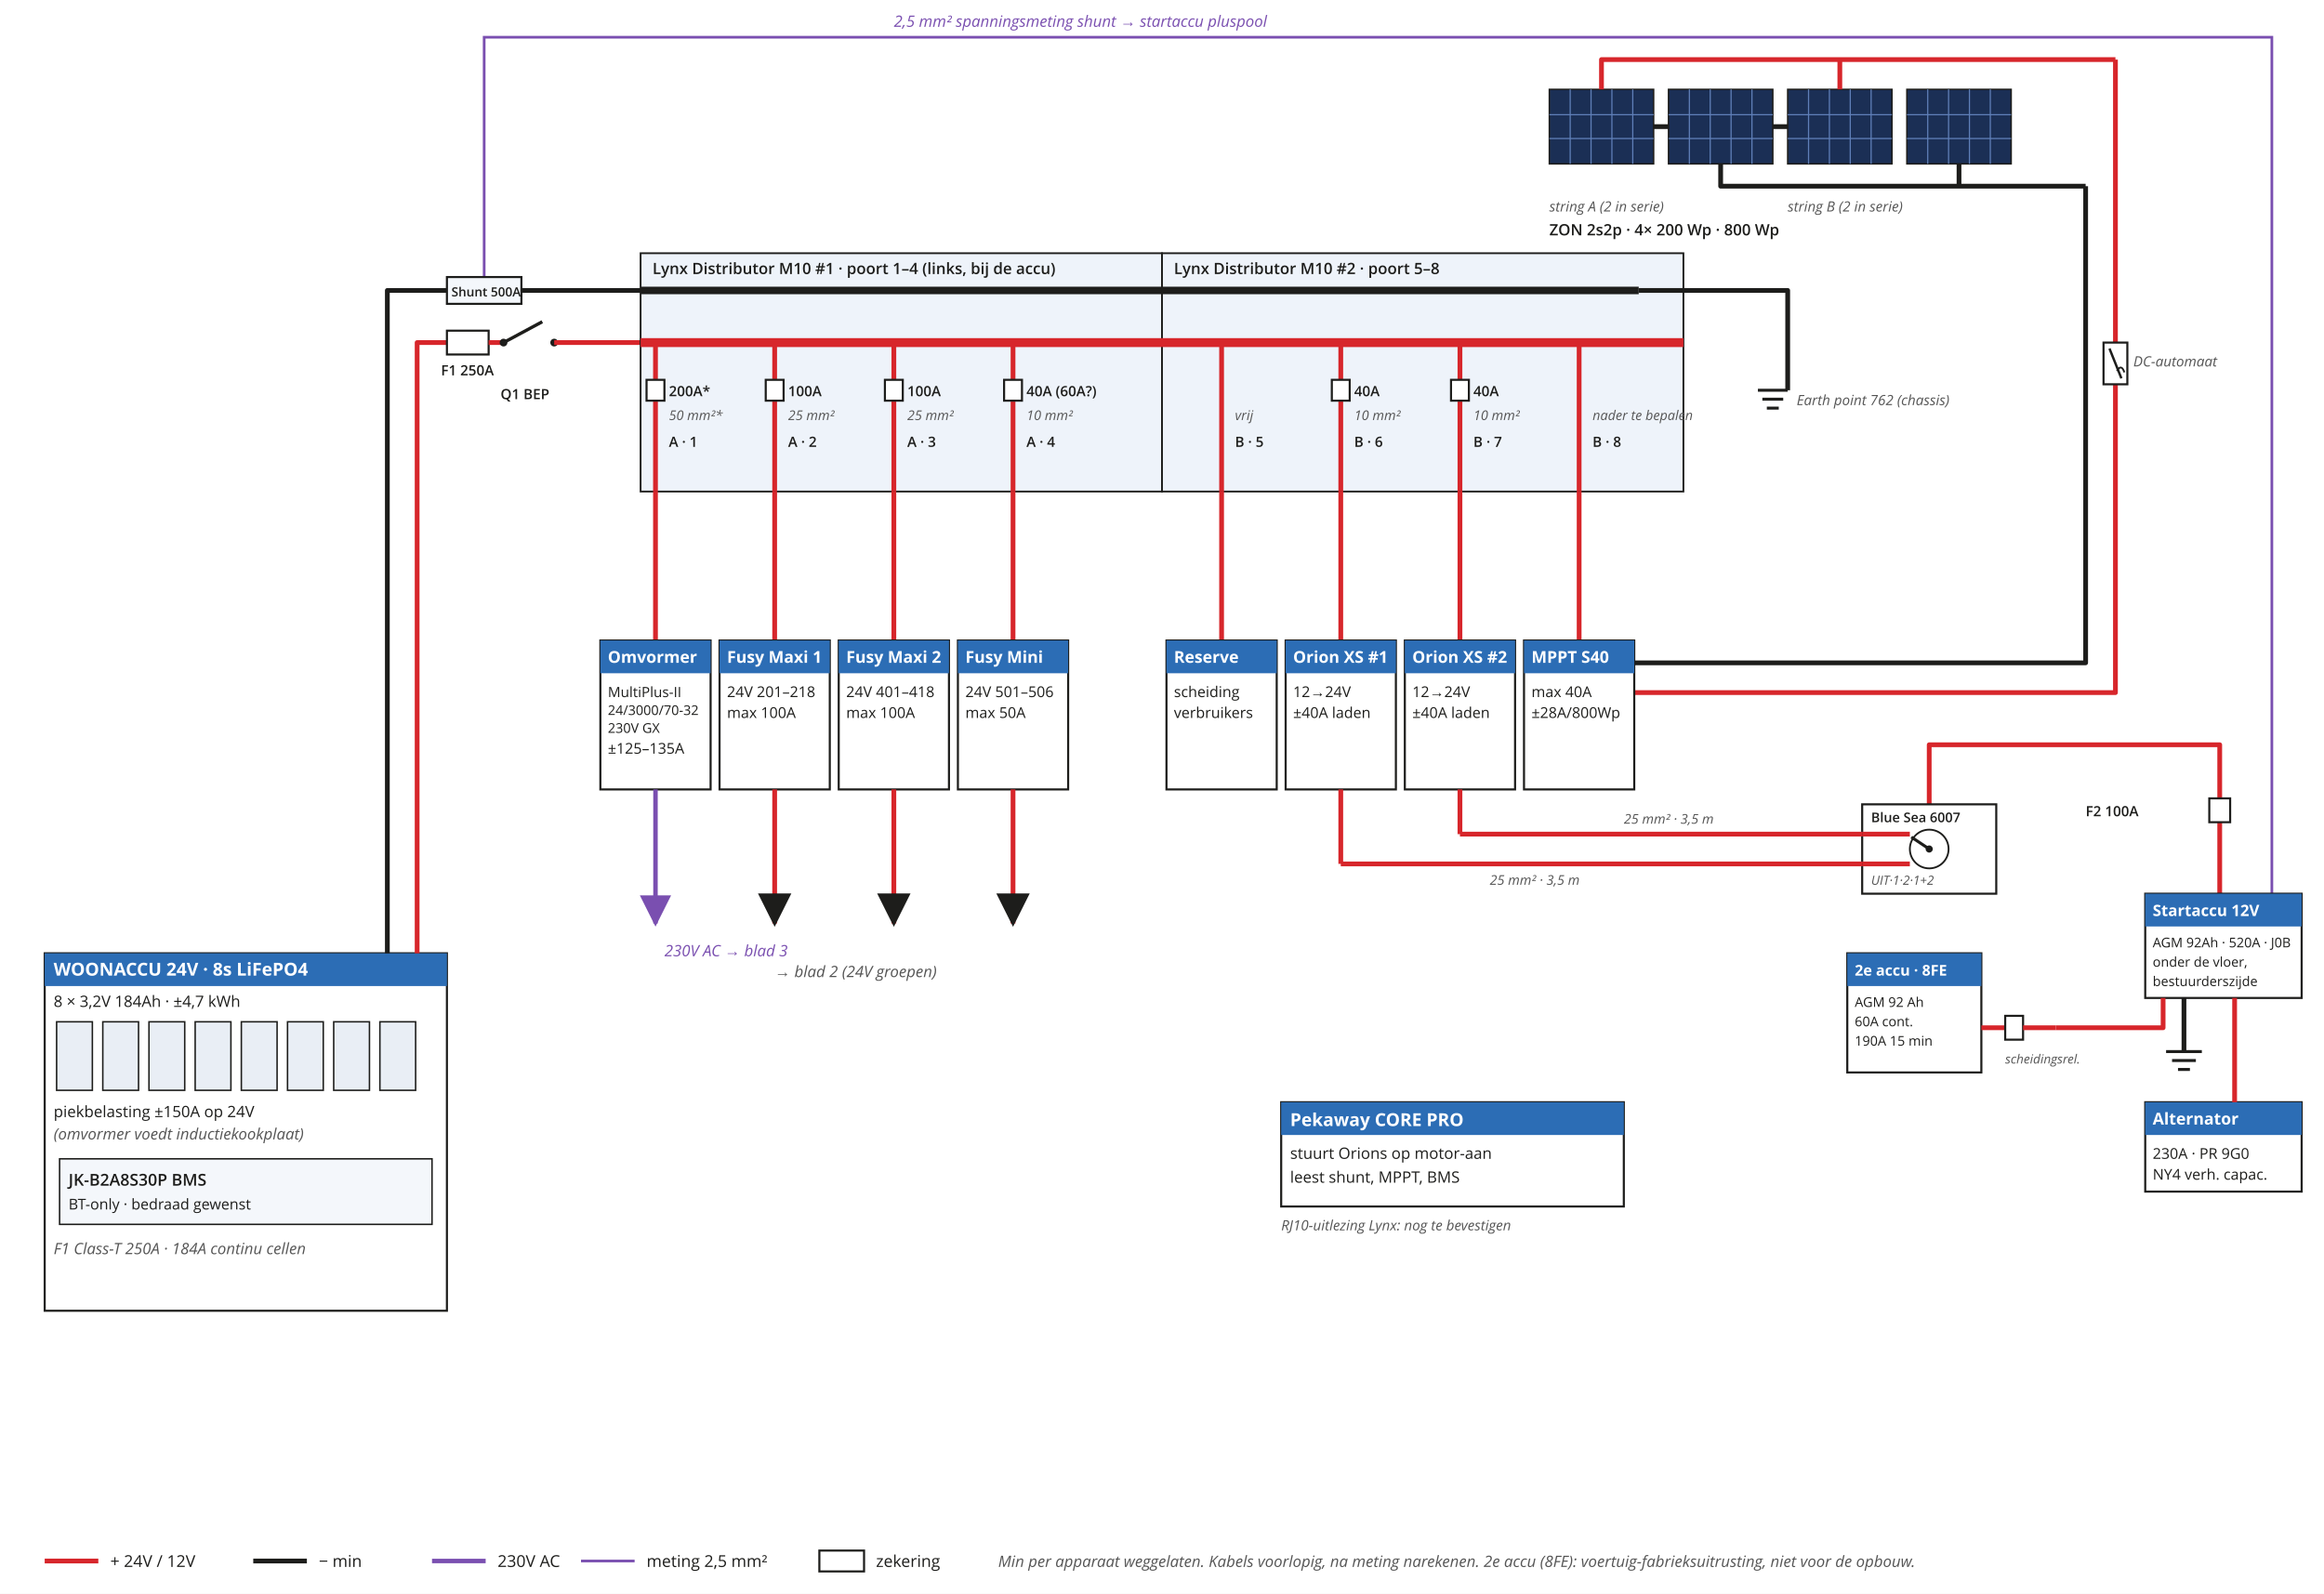
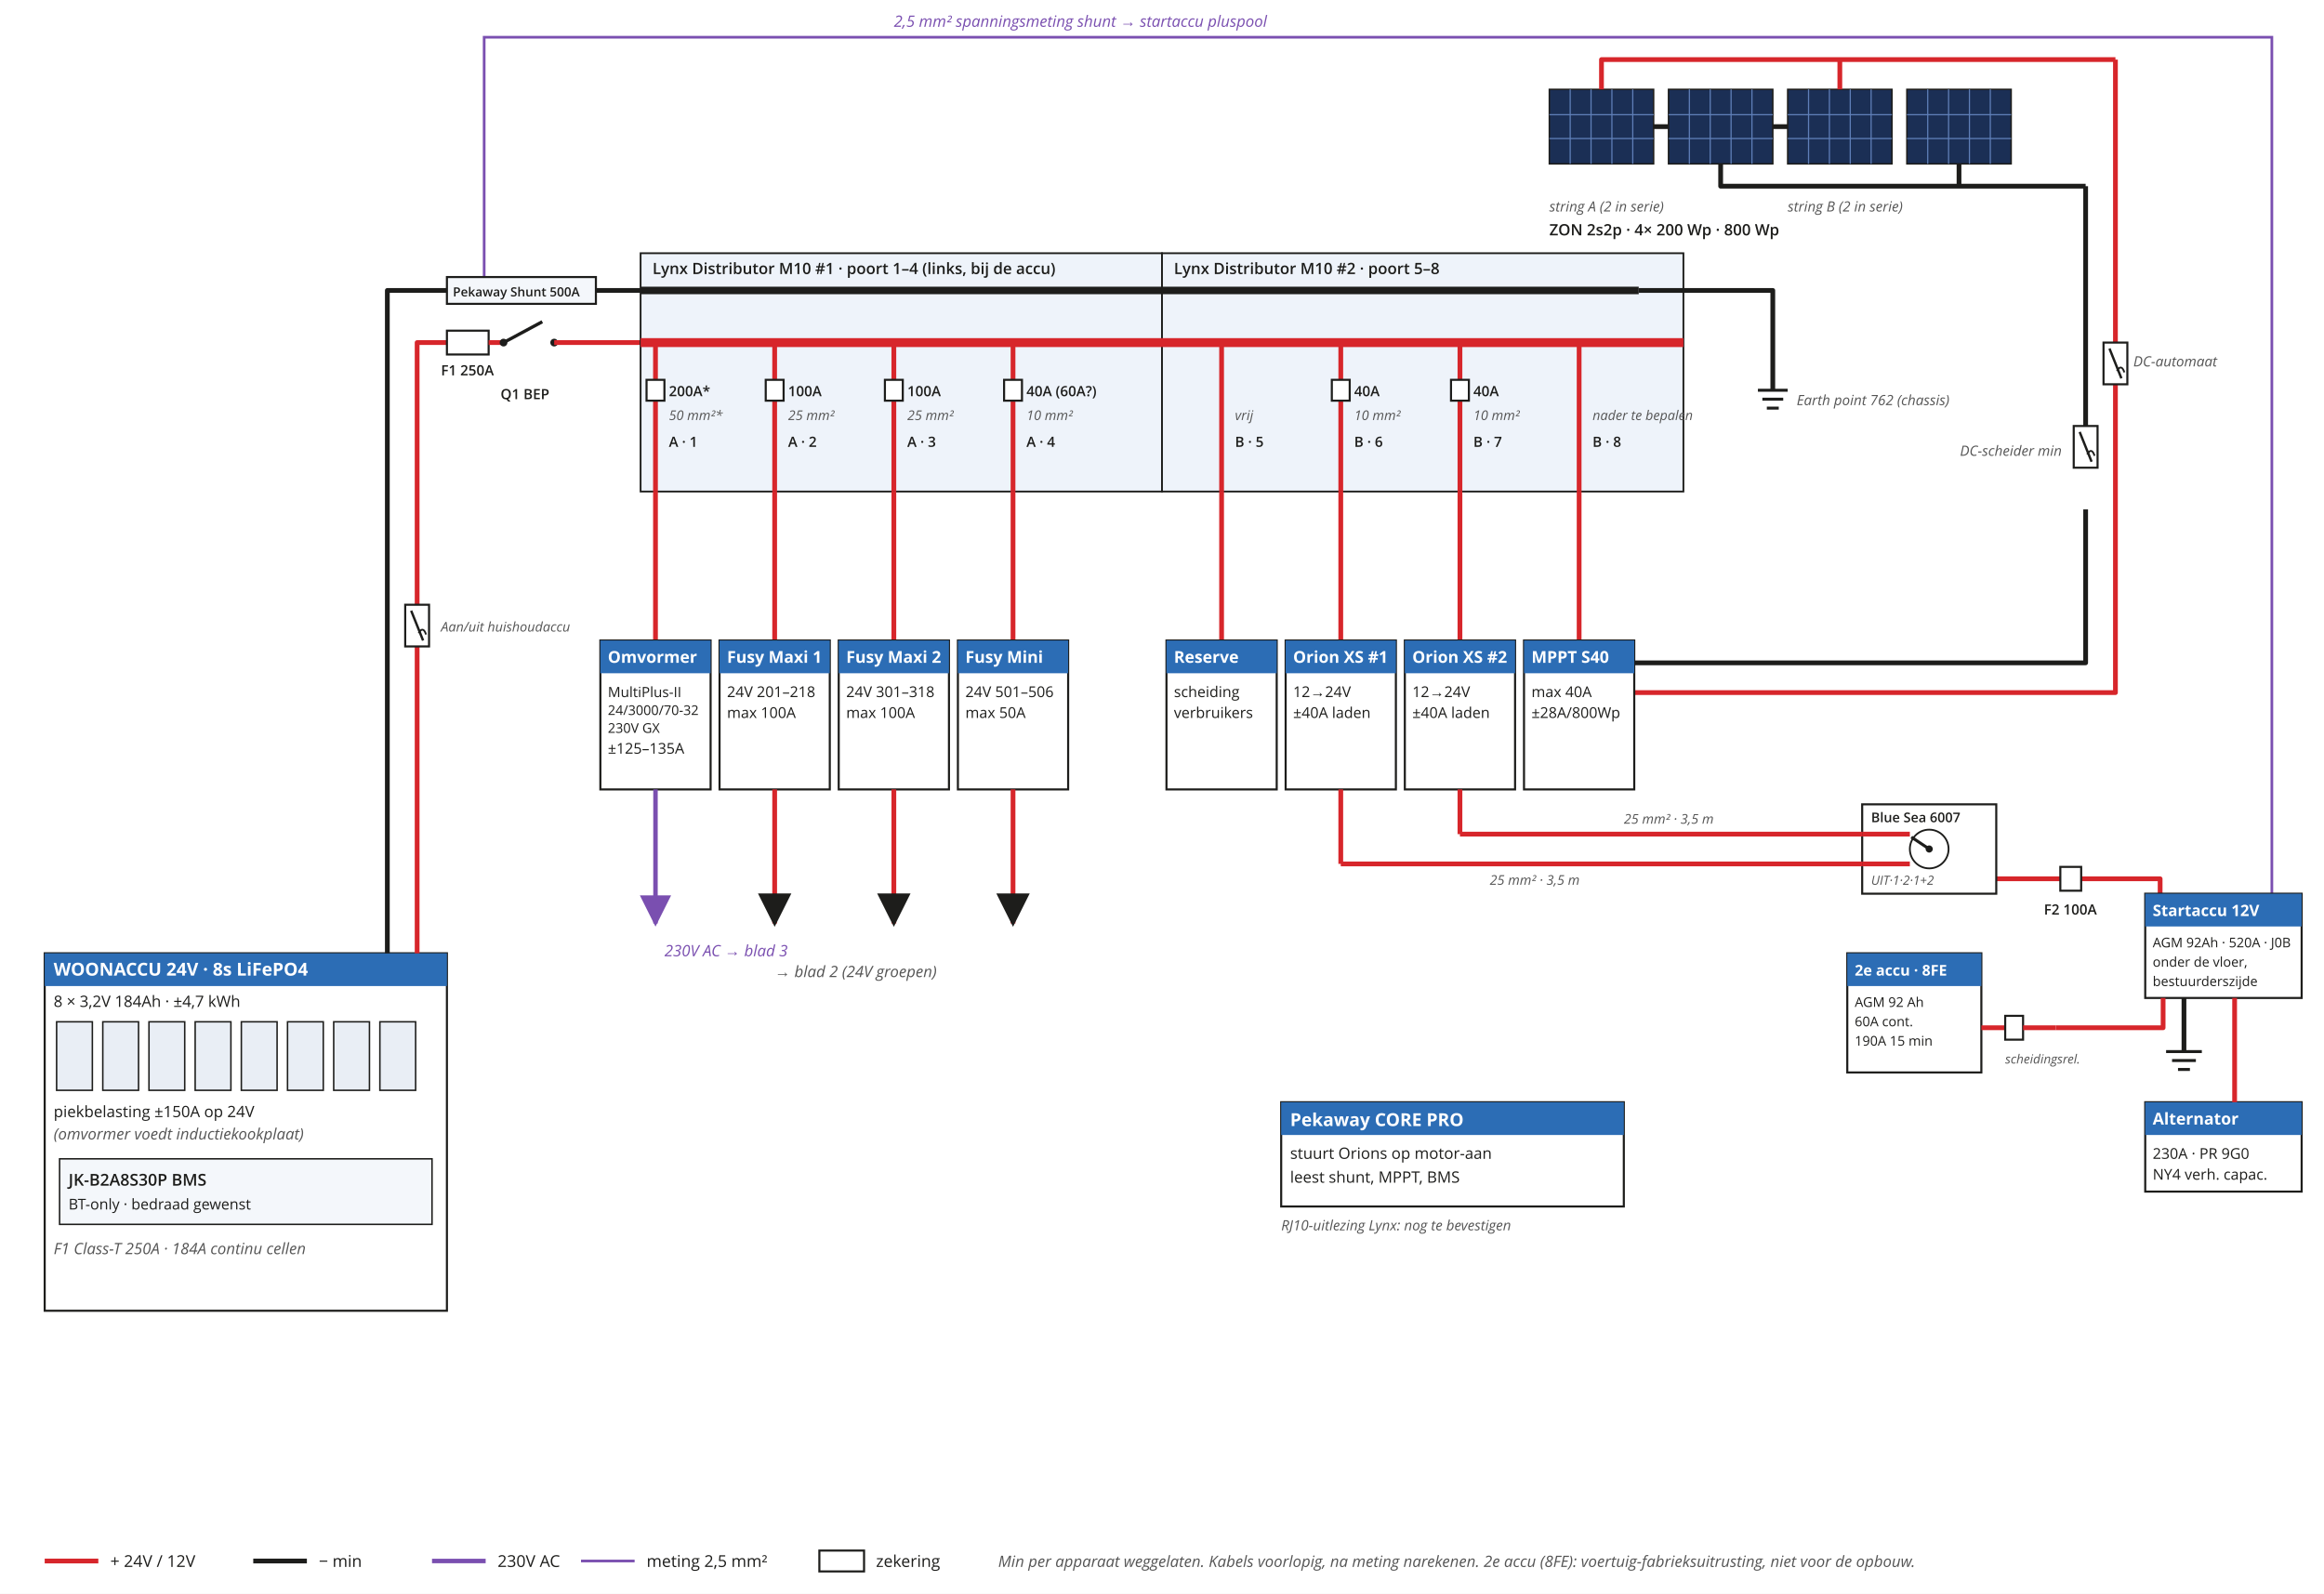
<svg xmlns="http://www.w3.org/2000/svg" viewBox="0 0 1560 1070" role="img" aria-label="Blad 1 energie en laden: woonaccu links onder, Lynx A en B midden met poorten 1 tot 8, zon 2s2p rechtsboven, 12V voertuigdelen rechts.">
  <rect width="100%" height="100%" fill="#fff" />
  <defs>
    <style>.p{stroke:#d7262b;stroke-width:3.2;fill:none;stroke-linejoin:round}
.n{stroke:#1d1d1b;stroke-width:3.2;fill:none;stroke-linejoin:round}
.ac{stroke:#7a4fb0;stroke-width:3;fill:none}
.box{fill:#fff;stroke:#1d1d1b;stroke-width:1.4}
.hd{fill:#2c6db5}
.ht{fill:#fff;font:700 12px 'Open Sans',Arial,sans-serif}
.bt{fill:#1d1d1b;font:400 11px 'Open Sans',Arial,sans-serif}
.lb{fill:#1d1d1b;font:600 11px 'Open Sans',Arial,sans-serif}
.cb{fill:#555;font:italic 400 10.5px 'Open Sans',Arial,sans-serif}
.fz{fill:#fff;stroke:#1d1d1b;stroke-width:1.4}
.fr{fill:#eef3fa;stroke:#1d1d1b;stroke-width:1.2}
.pv{fill:#1b2f55;stroke:#1d1d1b}
</style>
    <marker id="ar" viewBox="0 0 10 10" refX="9" refY="5" markerWidth="7" markerHeight="7" orient="auto-start-reverse">
      <path d="M0 0L10 5L0 10z" fill="#1d1d1b" />
    </marker>
    <marker id="arp" viewBox="0 0 10 10" refX="9" refY="5" markerWidth="7" markerHeight="7" orient="auto-start-reverse">
      <path d="M0 0L10 5L0 10z" fill="#7a4fb0" />
    </marker>
    <g id="pvp">
      <rect width="70" height="50" class="pv" />
      <path d="M0 17H70M0 33H70M14 0V50M28 0V50M42 0V50M56 0V50" stroke="#5f7fb8" stroke-width=".8" />
    </g>
  </defs>
  <use href="#pvp" x="1040" y="60" />
  <use href="#pvp" x="1120" y="60" />
  <use href="#pvp" x="1200" y="60" />
  <use href="#pvp" x="1280" y="60" />
  <path d="M1110 85H1120" class="n" />
  <path d="M1190 85H1200" class="n" />
  <path d="M1075 60V40H1420" class="p" />
  <path d="M1155 110V125H1400" class="n" />
  <path d="M1235 60V40" class="p" />
  <path d="M1315 110V125" class="n" />
  <text x="1040" y="142" class="cb" style="font-size:9.5px">string A (2 in serie)</text>
  <text x="1200" y="142" class="cb" style="font-size:9.5px">string B (2 in serie)</text>
  <text x="1040" y="158" class="lb" style="font-size:10.5px">ZON 2s2p · 4× 200 Wp · 800 Wp</text>
  <path d="M1420 40V465H1097" class="p" />
-   <path d="M1400 125V445H1097" class="n" />
+   <path d="M1400 125V286M1400 342V445H1097" class="n" />
+   <rect x="1392" y="286" width="16" height="28" fill="#fff" stroke="#1d1d1b" stroke-width="1.4" />
+   <path d="M1396 290L1404 310" stroke="#1d1d1b" stroke-width="1.6" />
+   <path d="M1401 305Q1404 300 1406 306" stroke="#1d1d1b" stroke-width="1.2" fill="none" />
+   <text x="1384" y="306" class="cb" style="font-size:9.5px" text-anchor="end">DC-scheider min</text>
  <rect x="1412" y="230" width="16" height="28" fill="#fff" stroke="#1d1d1b" stroke-width="1.4" />
  <path d="M1416 234L1424 254" stroke="#1d1d1b" stroke-width="1.6" />
  <path d="M1421 249Q1424 244 1426 250" stroke="#1d1d1b" stroke-width="1.2" fill="none" />
  <text x="1432" y="246" class="cb" style="font-size:9.5px">DC-automaat</text>
  <path d="M325 187V25H1525V600" stroke="#7a4fb0" stroke-width="1.8" fill="none" />
  <text x="600" y="18" class="cb" style="fill:#7a4fb0">2,5 mm² spanningsmeting shunt → startaccu pluspool</text>
  <rect x="30" y="640" width="270" height="240" class="box" />
  <rect x="30" y="640" width="270" height="22" class="hd" />
  <text x="36" y="655" class="ht">WOONACCU 24V · 8s LiFePO4</text>
  <text x="36" y="676" class="bt" style="font-size:10.5px">8 × 3,2V 184Ah · ±4,7 kWh</text>
  <rect x="38" y="686" width="24" height="46" fill="#e9eef5" stroke="#1d1d1b" />
  <rect x="69" y="686" width="24" height="46" fill="#e9eef5" stroke="#1d1d1b" />
  <rect x="100" y="686" width="24" height="46" fill="#e9eef5" stroke="#1d1d1b" />
  <rect x="131" y="686" width="24" height="46" fill="#e9eef5" stroke="#1d1d1b" />
  <rect x="162" y="686" width="24" height="46" fill="#e9eef5" stroke="#1d1d1b" />
  <rect x="193" y="686" width="24" height="46" fill="#e9eef5" stroke="#1d1d1b" />
  <rect x="224" y="686" width="24" height="46" fill="#e9eef5" stroke="#1d1d1b" />
  <rect x="255" y="686" width="24" height="46" fill="#e9eef5" stroke="#1d1d1b" />
  <text x="36" y="750" class="bt" style="font-size:10.5px">piekbelasting ±150A op 24V</text>
  <text x="36" y="765" class="cb">(omvormer voedt inductiekookplaat)</text>
  <rect x="40" y="778" width="250" height="44" fill="#f4f7fb" stroke="#1d1d1b" />
  <text x="46" y="796" class="lb">JK-B2A8S30P BMS</text>
  <text x="46" y="812" class="bt" style="font-size:10px">BT-only · bedraad gewenst</text>
  <text x="36" y="842" class="cb">F1 Class-T 250A · 184A continu cellen</text>
  <path d="M260 640V195H300" class="n" />
-   <path d="M280 640V230H300" class="p" />
-   <path d="M350 195H430" class="n" />
-   <rect x="300" y="186" width="50" height="18" class="box" style="fill:#f4f7fb" />
-   <text x="303" y="199" class="lb" style="font-size:8.5px">Shunt 500A</text>
+   <path d="M280 640V434M280 406V230H300" class="p" />
+   <rect x="272" y="406" width="16" height="28" fill="#fff" stroke="#1d1d1b" stroke-width="1.4" />
+   <path d="M276 410L284 430" stroke="#1d1d1b" stroke-width="1.6" />
+   <path d="M281 425Q284 420 286 426" stroke="#1d1d1b" stroke-width="1.2" fill="none" />
+   <text x="296" y="424" class="cb" style="font-size:9px">Aan/uit huishoudaccu</text>
+   <path d="M400 195H430" class="n" />
+   <rect x="300" y="186" width="100" height="18" class="box" style="fill:#f4f7fb" />
+   <text x="304" y="199" class="lb" style="font-size:8.5px">Pekaway Shunt 500A</text>
  <rect x="300" y="222" width="28" height="16" class="fz" />
  <text x="296" y="252" class="lb" style="font-size:9.5px">F1 250A</text>
  <path d="M328 230H338" class="p" />
  <circle cx="338" cy="230" r="2.6" fill="#1d1d1b" />
  <circle cx="372" cy="230" r="2.6" fill="#1d1d1b" />
  <path d="M338 230L364 216" stroke="#1d1d1b" stroke-width="2.2" />
  <path d="M372 230H430" class="p" />
  <text x="336" y="268" class="lb" style="font-size:9.5px">Q1 BEP</text>
  <rect x="430" y="170" width="350" height="160" class="fr" />
  <text x="438" y="184" class="lb" style="font-size:10.5px">Lynx Distributor M10 #1 · poort 1–4 (links, bij de accu)</text>
  <rect x="780" y="170" width="350" height="160" class="fr" />
  <text x="788" y="184" class="lb" style="font-size:10.5px">Lynx Distributor M10 #2 · poort 5–8</text>
  <path d="M430 195H1100" class="n" style="stroke-width:5" />
  <path d="M430 230H1130" class="p" style="stroke-width:6" />
-   <path d="M1100 195H1200V262" class="n" />
+   <path d="M1100 195H1190V262" class="n" />
  <path d="M1180 262H1200M1183 268H1197M1186 274H1194" stroke="#1d1d1b" stroke-width="2" />
  <text x="1206" y="272" class="cb" style="font-size:9.5px">Earth point 762 (chassis)</text>
  <path d="M440 230V330" class="p" />
  <rect x="434" y="255" width="12" height="14" class="fz" />
  <text x="449" y="266" class="lb" style="font-size:9.5px">200A*</text>
  <text x="449" y="282" class="cb" style="font-size:9px">50 mm²*</text>
  <text x="449" y="300" class="lb" style="font-size:9.5px">A · 1</text>
  <path d="M440 330V430" class="p" />
  <path d="M520 230V330" class="p" />
  <rect x="514" y="255" width="12" height="14" class="fz" />
  <text x="529" y="266" class="lb" style="font-size:9.5px">100A</text>
  <text x="529" y="282" class="cb" style="font-size:9px">25 mm²</text>
  <text x="529" y="300" class="lb" style="font-size:9.5px">A · 2</text>
  <path d="M520 330V430" class="p" />
  <path d="M600 230V330" class="p" />
  <rect x="594" y="255" width="12" height="14" class="fz" />
  <text x="609" y="266" class="lb" style="font-size:9.5px">100A</text>
  <text x="609" y="282" class="cb" style="font-size:9px">25 mm²</text>
  <text x="609" y="300" class="lb" style="font-size:9.5px">A · 3</text>
  <path d="M600 330V430" class="p" />
  <path d="M680 230V330" class="p" />
  <rect x="674" y="255" width="12" height="14" class="fz" />
  <text x="689" y="266" class="lb" style="font-size:9.5px">40A (60A?)</text>
  <text x="689" y="282" class="cb" style="font-size:9px">10 mm²</text>
  <text x="689" y="300" class="lb" style="font-size:9.5px">A · 4</text>
  <path d="M680 330V430" class="p" />
  <path d="M820 230V330" class="p" />
  <text x="829" y="282" class="cb" style="font-size:9px">vrij</text>
  <text x="829" y="300" class="lb" style="font-size:9.5px">B · 5</text>
  <path d="M820 330V430" class="p" />
  <path d="M900 230V330" class="p" />
  <rect x="894" y="255" width="12" height="14" class="fz" />
  <text x="909" y="266" class="lb" style="font-size:9.5px">40A</text>
  <text x="909" y="282" class="cb" style="font-size:9px">10 mm²</text>
  <text x="909" y="300" class="lb" style="font-size:9.5px">B · 6</text>
  <path d="M900 330V430" class="p" />
  <path d="M980 230V330" class="p" />
  <rect x="974" y="255" width="12" height="14" class="fz" />
  <text x="989" y="266" class="lb" style="font-size:9.5px">40A</text>
  <text x="989" y="282" class="cb" style="font-size:9px">10 mm²</text>
  <text x="989" y="300" class="lb" style="font-size:9.5px">B · 7</text>
  <path d="M980 330V430" class="p" />
  <path d="M1060 230V330" class="p" />
  <text x="1069" y="282" class="cb" style="font-size:9px">nader te bepalen</text>
  <text x="1069" y="300" class="lb" style="font-size:9.5px">B · 8</text>
  <path d="M1060 330V430" class="p" />
  <rect x="403" y="430" width="74" height="100" class="box" />
  <rect x="403" y="430" width="74" height="22" class="hd" />
  <text x="408" y="445" class="ht" style="font-size:11px">Omvormer</text>
  <text x="408" y="468" class="bt" style="font-size:9.5px">MultiPlus-II</text>
  <text x="408" y="480" class="bt" style="font-size:9px">24/3000/70-32</text>
  <text x="408" y="492" class="bt" style="font-size:9px">230V GX</text>
  <text x="408" y="506" class="bt" style="font-size:10px">±125–135A</text>
  <rect x="483" y="430" width="74" height="100" class="box" />
  <rect x="483" y="430" width="74" height="22" class="hd" />
  <text x="488" y="445" class="ht" style="font-size:11px">Fusy Maxi 1</text>
  <text x="488" y="468" class="bt" style="font-size:10px">24V 201–218</text>
  <text x="488" y="482" class="bt" style="font-size:10px">max 100A</text>
  <rect x="563" y="430" width="74" height="100" class="box" />
  <rect x="563" y="430" width="74" height="22" class="hd" />
  <text x="568" y="445" class="ht" style="font-size:11px">Fusy Maxi 2</text>
-   <text x="568" y="468" class="bt" style="font-size:10px">24V 401–418</text>
+   <text x="568" y="468" class="bt" style="font-size:10px">24V 301–318</text>
  <text x="568" y="482" class="bt" style="font-size:10px">max 100A</text>
  <rect x="643" y="430" width="74" height="100" class="box" />
  <rect x="643" y="430" width="74" height="22" class="hd" />
  <text x="648" y="445" class="ht" style="font-size:11px">Fusy Mini</text>
  <text x="648" y="468" class="bt" style="font-size:10px">24V 501–506</text>
  <text x="648" y="482" class="bt" style="font-size:10px">max 50A</text>
  <rect x="783" y="430" width="74" height="100" class="box" />
  <rect x="783" y="430" width="74" height="22" class="hd" />
  <text x="788" y="445" class="ht" style="font-size:11px">Reserve</text>
  <text x="788" y="468" class="bt" style="font-size:10px">scheiding</text>
  <text x="788" y="482" class="bt" style="font-size:10px">verbruikers</text>
  <rect x="863" y="430" width="74" height="100" class="box" />
  <rect x="863" y="430" width="74" height="22" class="hd" />
  <text x="868" y="445" class="ht" style="font-size:11px">Orion XS #1</text>
  <text x="868" y="468" class="bt" style="font-size:10px">12→24V</text>
  <text x="868" y="482" class="bt" style="font-size:10px">±40A laden</text>
  <rect x="943" y="430" width="74" height="100" class="box" />
  <rect x="943" y="430" width="74" height="22" class="hd" />
  <text x="948" y="445" class="ht" style="font-size:11px">Orion XS #2</text>
  <text x="948" y="468" class="bt" style="font-size:10px">12→24V</text>
  <text x="948" y="482" class="bt" style="font-size:10px">±40A laden</text>
  <rect x="1023" y="430" width="74" height="100" class="box" />
  <rect x="1023" y="430" width="74" height="22" class="hd" />
  <text x="1028" y="445" class="ht" style="font-size:11px">MPPT S40</text>
  <text x="1028" y="468" class="bt" style="font-size:10px">max 40A</text>
  <text x="1028" y="482" class="bt" style="font-size:10px">±28A/800Wp</text>
  <path d="M440 530V620" class="ac" marker-end="url(#arp)" />
  <text x="446" y="642" class="cb" style="fill:#7a4fb0">230V AC → blad 3</text>
  <path d="M520 530V620" class="p" marker-end="url(#ar)" />
  <path d="M600 530V620" class="p" marker-end="url(#ar)" />
  <path d="M680 530V620" class="p" marker-end="url(#ar)" />
  <text x="520" y="656" class="cb">→ blad 2 (24V groepen)</text>
-   <path d="M1490 600V500H1295V540" class="p" />
-   <rect x="1483" y="536" width="14" height="16" class="fz" />
-   <text x="1400" y="548" class="lb" style="font-size:9.5px">F2 100A</text>
+   <path d="M1450 600V590H1340" class="p" />
+   <rect x="1383" y="582" width="14" height="16" class="fz" />
+   <text x="1372" y="614" class="lb" style="font-size:9.5px">F2 100A</text>
  <rect x="1250" y="540" width="90" height="60" class="box" />
  <circle cx="1295" cy="570" r="13" fill="#fff" stroke="#1d1d1b" stroke-width="1.2" />
  <circle cx="1295" cy="570" r="2.4" fill="#1d1d1b" />
  <path d="M1295 570L1283 562" stroke="#1d1d1b" stroke-width="2" />
  <text x="1256" y="552" class="lb" style="font-size:9px">Blue Sea 6007</text>
  <text x="1256" y="594" class="cb" style="font-size:8.5px">UIT·1·2·1+2</text>
  <path d="M1250 560H1282" class="p" />
  <path d="M1250 580H1282" class="p" />
  <path d="M980 560V530" class="p" />
  <path d="M980 560H1250" class="p" />
  <path d="M900 580V530" class="p" />
  <path d="M900 580H1250" class="p" />
  <text x="1090" y="553" class="cb" style="font-size:9px">25 mm² · 3,5 m</text>
  <text x="1000" y="594" class="cb" style="font-size:9px">25 mm² · 3,5 m</text>
  <rect x="1440" y="600" width="105" height="70" class="box" />
  <rect x="1440" y="600" width="105" height="22" class="hd" />
  <text x="1445" y="615" class="ht" style="font-size:10.5px">Startaccu 12V</text>
  <text x="1445" y="636" class="bt" style="font-size:9px">AGM 92Ah · 520A · J0B</text>
  <text x="1445" y="649" class="bt" style="font-size:9px">onder de vloer,</text>
  <text x="1445" y="662" class="bt" style="font-size:9px">bestuurderszijde</text>
  <rect x="1240" y="640" width="90" height="80" class="box" />
  <rect x="1240" y="640" width="90" height="22" class="hd" />
  <text x="1245" y="655" class="ht" style="font-size:10px">2e accu · 8FE</text>
  <text x="1245" y="676" class="bt" style="font-size:9px">AGM 92 Ah</text>
  <text x="1245" y="689" class="bt" style="font-size:9px">60A cont.</text>
  <text x="1245" y="702" class="bt" style="font-size:9px">190A 15 min</text>
  <path d="M1330 690H1346" class="p" />
  <rect x="1346" y="682" width="12" height="16" class="fz" />
  <path d="M1358 690H1380" class="p" />
  <text x="1346" y="714" class="cb" style="font-size:8.5px">scheidingsrel.</text>
  <path d="M1380 690H1452V670" class="p" />
  <path d="M1466 670V706" class="n" />
  <path d="M1454 706H1478M1458 712H1474M1462 718H1470" stroke="#1d1d1b" stroke-width="2" />
  <rect x="1440" y="740" width="105" height="60" class="box" />
  <rect x="1440" y="740" width="105" height="22" class="hd" />
  <text x="1445" y="755" class="ht" style="font-size:11px">Alternator</text>
  <text x="1445" y="778" class="bt" style="font-size:10px">230A · PR 9G0</text>
  <text x="1445" y="792" class="bt" style="font-size:10px">NY4 verh. capac.</text>
  <path d="M1500 740V670" class="p" />
  <rect x="860" y="740" width="230" height="70" class="box" />
  <rect x="860" y="740" width="230" height="22" class="hd" />
  <text x="866" y="756" class="ht">Pekaway CORE PRO</text>
  <text x="866" y="778" class="bt" style="font-size:10.5px">stuurt Orions op motor-aan</text>
  <text x="866" y="794" class="bt" style="font-size:10.5px">leest shunt, MPPT, BMS</text>
  <text x="860" y="826" class="cb" style="font-size:9.5px">RJ10-uitlezing Lynx: nog te bevestigen</text>
  <g transform="translate(30,1040)">
    <path d="M0 8H36" class="p" />
    <text x="44" y="12" class="bt">+ 24V / 12V</text>
    <path d="M140 8H176" class="n" />
    <text x="184" y="12" class="bt">− min</text>
    <path d="M260 8H296" class="ac" />
    <text x="304" y="12" class="bt">230V AC</text>
    <path d="M360 8H396" stroke="#7a4fb0" stroke-width="1.8" />
    <text x="404" y="12" class="bt">meting 2,5 mm²</text>
    <rect x="520" y="1" width="30" height="14" class="fz" />
    <text x="558" y="12" class="bt">zekering</text>
    <text x="640" y="12" class="cb">Min per apparaat weggelaten. Kabels voorlopig, na meting narekenen. 2e accu (8FE): voertuig-fabrieksuitrusting, niet voor de opbouw.</text>
  </g>
</svg>
